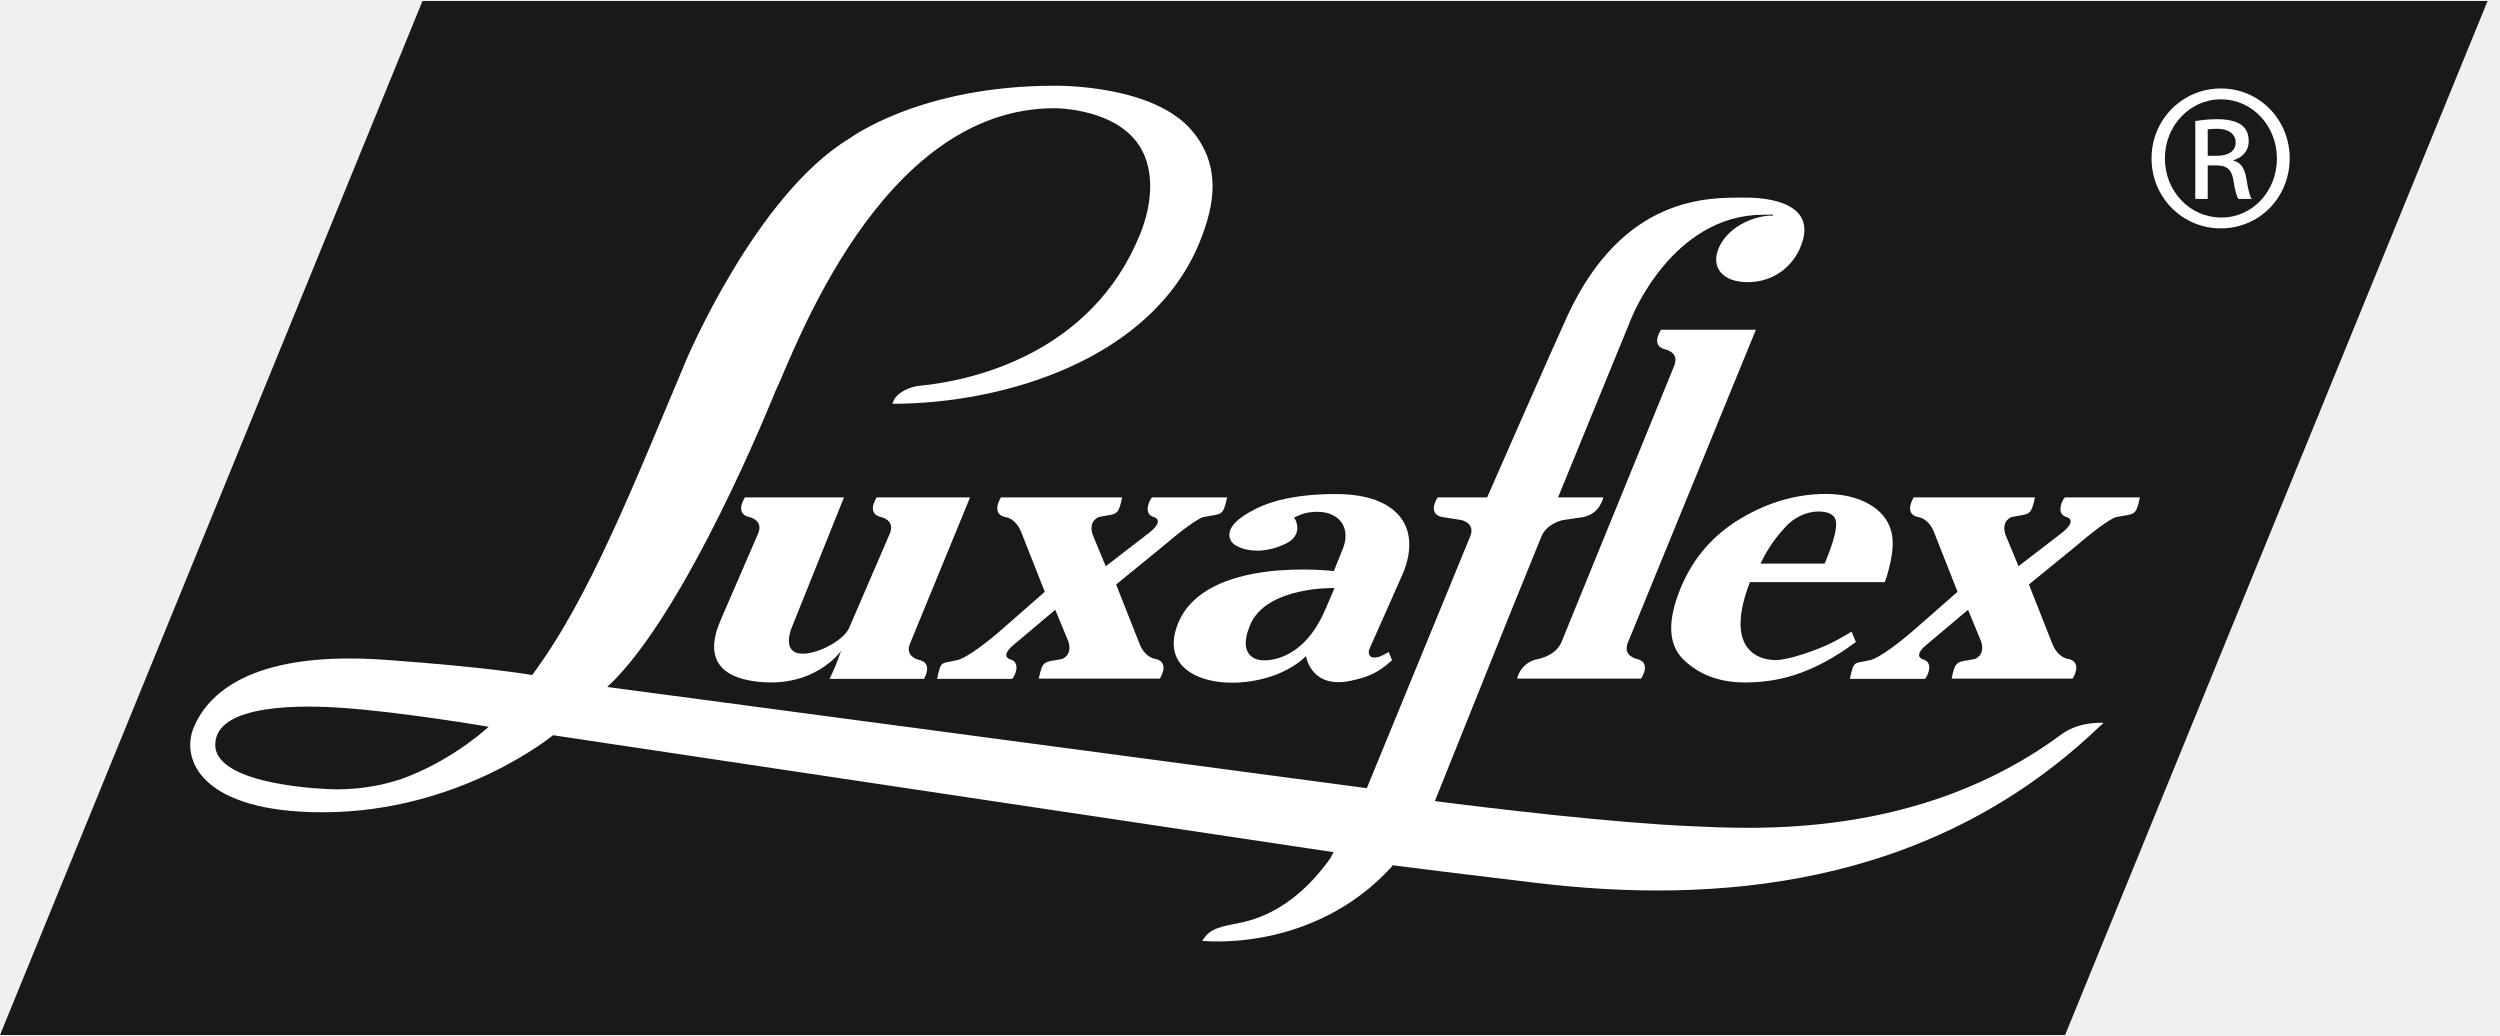
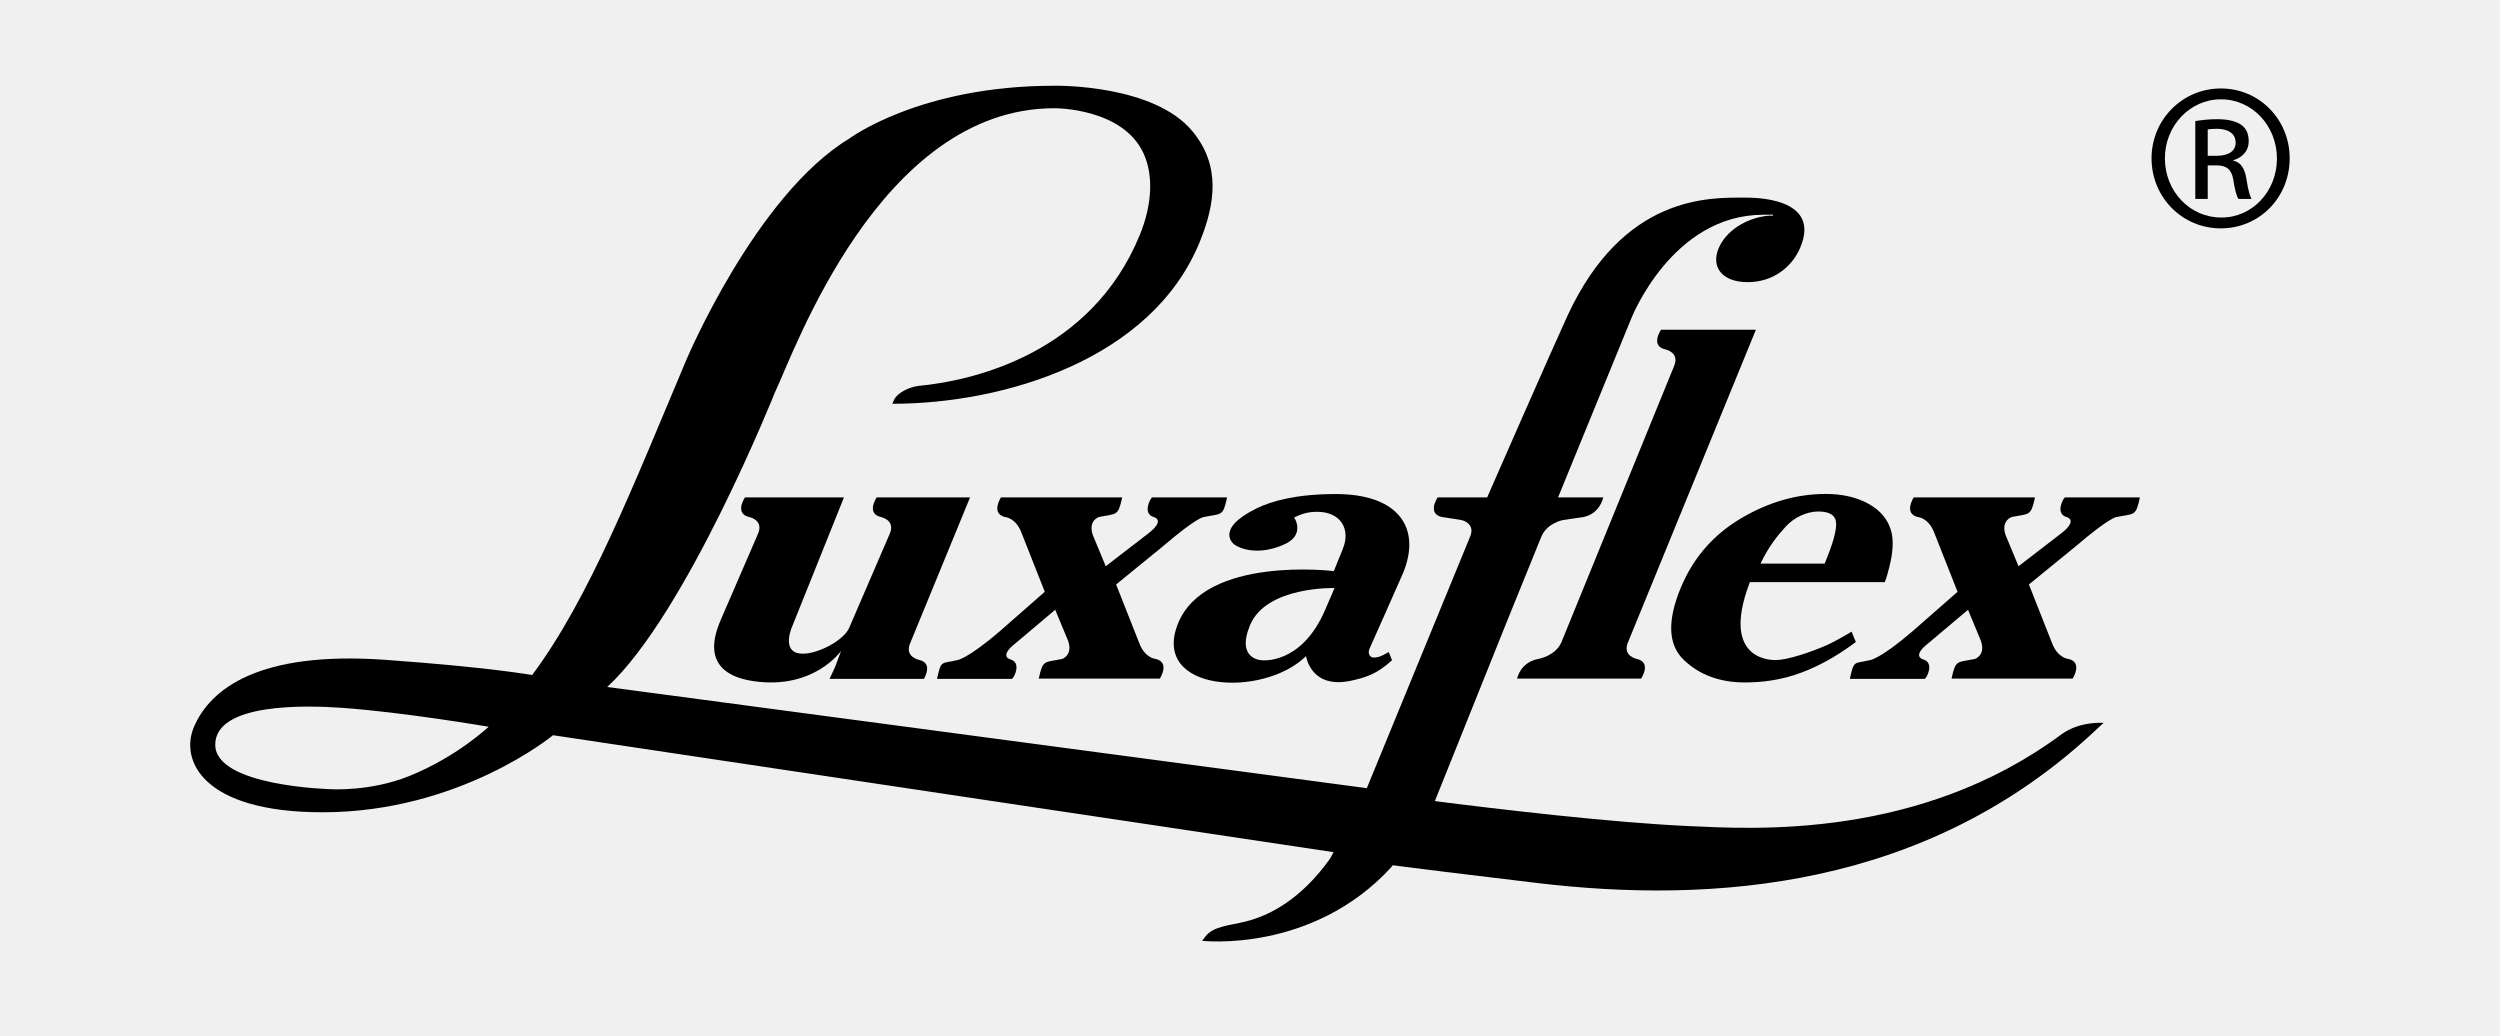
- <svg xmlns="http://www.w3.org/2000/svg" xmlns:xlink="http://www.w3.org/1999/xlink" width="157px" height="65px" viewBox="0 0 157 65" version="1.1">
-   <defs>
-     <path id="path-1" d="M0.015,0.057 L156.222,0.057 L156.222,65 L0.015,65" />
-   </defs>
-   <g id="Page-1" stroke="none" stroke-width="1" fill="none" fill-rule="evenodd">
-     <g id="2.-Navigatie" transform="translate(-180, -10)">
-       <g id="Menu-">
-         <g id="Logo-Luxaflex_CMYK" transform="translate(180, 10)">
-           <g id="Group-3">
-             <mask id="mask-2" fill="white">
-               <use xlink:href="#path-1" />
-             </mask>
-             <g id="Clip-2" />
-             <path d="M26.535,0.057 L0,65 L129.687,65 L156.222,0.057 L26.535,0.057" id="Fill-1" fill="#1A1918" mask="url(#mask-2)" />
-           </g>
-           <path d="M57.15,40.414 C56.805,41.265 57.716,41.44 57.716,41.44 C58.626,41.648 58.041,42.586 58.028,42.633 L52.098,42.633 L52.44,41.894 L52.823,40.873 C52.823,40.873 51.115,43.334 47.316,42.776 C43.485,42.214 45.219,39.117 45.357,38.709 L47.615,33.495 C47.96,32.645 47.049,32.469 47.049,32.469 C46.139,32.261 46.725,31.323 46.785,31.236 L53.001,31.236 L49.785,39.252 C49.785,39.252 49.111,40.673 50.008,40.991 C50.905,41.31 52.899,40.334 53.311,39.468 L55.887,33.495 C56.232,32.645 55.321,32.469 55.321,32.469 C54.411,32.261 54.997,31.323 55.057,31.236 L60.92,31.236 L57.15,40.414" id="Fill-4" fill="#FFFFFF" />
-           <path d="M120.938,31.236 L127.797,31.236 C127.539,32.447 127.448,32.237 126.333,32.469 C126.333,32.469 125.651,32.682 125.944,33.584 L126.763,35.559 L129.467,33.477 C130.527,32.644 129.784,32.472 129.784,32.472 C129.067,32.268 129.54,31.336 129.674,31.236 L134.385,31.236 C134.127,32.462 134.036,32.237 132.921,32.469 C132.921,32.469 132.522,32.453 130.315,34.34 L127.416,36.705 L128.875,40.403 C129.238,41.347 129.906,41.383 129.906,41.383 C130.78,41.591 130.218,42.529 130.16,42.616 L122.558,42.616 C122.815,41.405 122.906,41.615 124.021,41.383 C124.021,41.383 124.703,41.17 124.41,40.269 L123.592,38.293 L121.088,40.404 C120.028,41.236 120.772,41.409 120.772,41.409 C121.488,41.612 121.016,42.545 120.882,42.631 L116.172,42.631 C116.429,41.419 116.447,41.7 117.387,41.465 C117.387,41.465 117.977,41.479 120.16,39.597 L122.935,37.164 L121.469,33.449 C121.106,32.505 120.438,32.469 120.438,32.469 C119.564,32.261 120.126,31.323 120.184,31.236 L125.952,31.236" id="Fill-5" fill="#FFFFFF" />
-           <path d="M63.615,31.236 L70.473,31.236 C70.216,32.447 70.125,32.237 69.01,32.469 C69.01,32.469 68.328,32.682 68.621,33.584 L69.44,35.559 L72.144,33.477 C73.204,32.644 72.46,32.472 72.46,32.472 C71.744,32.268 72.217,31.336 72.351,31.236 L77.061,31.236 C76.803,32.462 76.713,32.237 75.598,32.469 C75.598,32.469 75.199,32.453 72.991,34.34 L70.092,36.705 L71.552,40.403 C71.915,41.347 72.582,41.383 72.582,41.383 C73.457,41.591 72.895,42.529 72.837,42.616 L65.235,42.616 C65.492,41.405 65.583,41.615 66.698,41.383 C66.698,41.383 67.38,41.17 67.087,40.269 L66.268,38.293 L63.765,40.404 C62.705,41.236 63.449,41.409 63.449,41.409 C64.165,41.612 63.692,42.545 63.559,42.631 L58.848,42.631 C59.106,41.419 59.123,41.7 60.064,41.465 C60.064,41.465 60.653,41.479 62.837,39.597 L65.612,37.164 L64.146,33.449 C63.783,32.505 63.115,32.469 63.115,32.469 C62.241,32.261 62.803,31.323 62.861,31.236 L68.628,31.236" id="Fill-6" fill="#FFFFFF" />
-           <path d="M112.155,33.058 C112.668,32.501 113.455,32.122 114.191,32.122 C114.907,32.122 115.279,32.364 115.308,32.848 C115.336,33.332 115.096,34.181 114.586,35.396 L110.561,35.395 C111.062,34.327 111.642,33.616 112.155,33.058 L112.155,33.058 Z M116.279,39.667 C115.604,40.076 115.052,40.373 114.621,40.559 C113.807,40.915 112.285,41.45 111.535,41.449 C111.535,41.449 107.929,41.682 109.892,36.558 L118.363,36.56 C118.455,36.337 118.552,36.016 118.653,35.595 C118.878,34.698 118.92,33.968 118.779,33.403 C118.589,32.657 118.118,32.073 117.366,31.652 C116.614,31.231 115.713,31.02 114.664,31.02 C112.823,31.02 111.037,31.537 109.305,32.57 C107.573,33.604 106.32,35.056 105.547,36.926 C104.692,38.994 104.757,40.499 105.742,41.442 C106.727,42.386 108.006,42.857 109.578,42.858 C110.672,42.858 111.703,42.704 112.675,42.396 C113.966,41.981 115.257,41.286 116.548,40.316 L116.279,39.667 L116.279,39.667 Z" id="Fill-7" fill="#FFFFFF" />
-           <path d="M102.23,40.357 C101.885,41.208 102.796,41.383 102.796,41.383 C103.706,41.591 103.121,42.529 103.06,42.616 L95.276,42.616 C95.29,42.529 95.511,41.591 96.599,41.383 C96.599,41.383 97.66,41.208 98.046,40.357 L105.142,22.967 C105.486,22.116 104.576,21.941 104.576,21.941 C103.665,21.733 104.251,20.795 104.311,20.708 L110.27,20.708 L102.23,40.357" id="Fill-8" fill="#FFFFFF" />
-           <path d="M83.223,38.29 C81.73,41.779 79.242,41.464 79.242,41.464 C79.242,41.464 77.603,41.433 78.503,39.26 C79.521,36.803 83.809,36.929 83.809,36.929 L83.223,38.29 L83.223,38.29 Z M77.499,34.185 C78.053,34.572 78.769,34.572 78.769,34.572 C78.769,34.572 79.659,34.679 80.765,34.132 C81.872,33.584 81.348,32.634 81.348,32.634 L81.262,32.508 C81.791,32.237 82.185,32.142 82.735,32.142 C84.146,32.142 84.858,33.188 84.324,34.479 L83.765,35.865 C83.765,35.865 75.691,34.873 73.976,39.164 C72.26,43.454 79.296,43.868 82.02,41.205 C82.02,41.205 82.313,43.312 84.876,42.742 C85.737,42.55 86.473,42.339 87.421,41.461 L87.212,40.948 C86.934,41.107 86.739,41.205 86.626,41.241 C86.514,41.276 86.398,41.294 86.278,41.294 C86.139,41.294 86.042,41.232 85.989,41.109 C85.935,40.986 85.952,40.837 86.039,40.662 C86.039,40.662 87.983,36.302 88.116,35.981 C89.28,33.14 87.815,31.026 83.891,31.026 C81.439,31.026 79.884,31.451 78.913,31.926 C76.241,33.241 77.499,34.185 77.499,34.185 L77.499,34.185 Z" id="Fill-9" fill="#FFFFFF" />
-           <path d="M25.659,48.752 C23.248,49.712 20.822,49.563 20.822,49.563 C20.822,49.563 13.513,49.4 13.518,46.766 C13.523,44.133 19.198,44.294 21.408,44.447 C25.292,44.716 30.685,45.64 30.685,45.64 C30.685,45.64 28.681,47.548 25.659,48.752 L25.659,48.752 Z M88.532,49.856 L38.135,43.142 C43.119,38.544 48.672,24.627 48.672,24.627 C49.859,22.16 55.239,6.797 66.21,6.797 C66.272,6.796 70.53,6.776 71.829,9.663 C72.421,10.979 72.381,12.794 71.58,14.753 C68.534,22.207 61.099,23.91 57.721,24.23 C57.206,24.279 56.363,24.612 56.13,25.144 L56.039,25.357 C63.018,25.357 72.334,22.597 75.345,15.188 C76.326,12.774 76.663,10.396 74.886,8.244 C72.46,5.306 66.417,5.38 66.194,5.385 C57.757,5.385 53.337,8.703 53.337,8.703 C47.457,12.25 43.085,22.64 43.085,22.64 C39.764,30.521 36.992,37.606 33.419,42.393 C33.419,42.393 30.766,41.908 24.205,41.438 C16.248,40.868 13.2,43.266 12.181,45.649 C11.294,47.723 12.687,51.011 20.259,51.011 C28.887,51.011 34.73,46.172 34.73,46.172 L86.379,53.91 L88.532,49.856 Z" id="Fill-10" fill="#FFFFFF" />
-           <path d="M90.049,50.433 C90.069,50.39 90.09,50.35 90.11,50.307 L94.688,38.897 L96.804,33.683 C97.173,32.833 98.162,32.657 98.162,32.657 L99.439,32.469 C100.454,32.261 100.668,31.323 100.683,31.236 L97.846,31.236 L102.445,19.997 C102.445,19.997 104.988,13.486 110.734,13.486 L111.34,13.479 L111.347,13.543 L111.04,13.546 C109.603,13.692 108.358,14.543 107.923,15.607 C107.445,16.772 108.148,17.719 109.753,17.719 C111.358,17.72 112.521,16.762 113.03,15.609 C114.483,12.315 109.947,12.411 109.559,12.411 C107.384,12.411 101.961,12.206 98.431,19.844 C97.541,21.768 93.394,31.236 93.394,31.236 L90.286,31.236 C90.226,31.323 89.637,32.261 90.552,32.469 L91.764,32.657 C91.764,32.657 92.674,32.833 92.33,33.683 L85.689,49.856 L83.537,53.91 C81.702,56.488 79.717,57.508 78.196,57.879 C77.184,58.127 76.17,58.17 75.69,58.825 L75.491,59.082 C75.491,59.082 82.392,59.888 87.372,54.46 L90.049,50.433" id="Fill-11" fill="#FFFFFF" />
-           <path d="M87.221,54.311 C88.991,54.538 91.862,54.893 96.505,55.449 C107.455,56.76 121.059,55.902 131.788,45.686 L132.108,45.396 C132.108,45.396 130.65,45.273 129.499,46.087 C120.547,52.746 110.067,52.057 106.107,51.88 C101.279,51.666 94.18,50.829 89.904,50.284" id="Fill-12" fill="#FFFFFF" />
-           <path d="M138.645,9.783 L139.211,9.783 C139.854,9.783 140.4,9.55 140.4,8.946 C140.4,8.517 140.088,8.089 139.211,8.089 C138.957,8.089 138.782,8.108 138.645,8.127 L138.645,9.783 L138.645,9.783 Z M138.645,12.491 L137.865,12.491 L137.865,7.602 C138.275,7.543 138.665,7.485 139.249,7.485 C139.99,7.485 140.478,7.641 140.77,7.855 C141.063,8.069 141.218,8.4 141.218,8.868 C141.218,9.511 140.789,9.9 140.263,10.056 L140.263,10.095 C140.692,10.173 140.984,10.563 141.082,11.284 C141.199,12.043 141.316,12.336 141.394,12.491 L140.575,12.491 C140.458,12.336 140.341,11.888 140.244,11.245 C140.127,10.621 139.815,10.387 139.191,10.387 L138.645,10.387 L138.645,12.491 L138.645,12.491 Z M139.464,6.238 C137.534,6.238 135.955,7.894 135.955,9.939 C135.955,12.024 137.534,13.66 139.484,13.66 C141.433,13.68 142.992,12.024 142.992,9.959 C142.992,7.894 141.433,6.238 139.484,6.238 L139.464,6.238 L139.464,6.238 Z M139.484,5.556 C141.881,5.556 143.792,7.504 143.792,9.939 C143.792,12.413 141.881,14.342 139.464,14.342 C137.066,14.342 135.117,12.413 135.117,9.939 C135.117,7.504 137.066,5.556 139.464,5.556 L139.484,5.556 L139.484,5.556 Z" id="Fill-13" fill="#FFFFFF" />
-         </g>
-       </g>
-     </g>
-   </g>
+ <svg xmlns="http://www.w3.org/2000/svg" width="157px" height="65px" viewBox="0 0 157 65" version="1.1">
+   <path d="M57.15,40.414 C56.805,41.265 57.716,41.44 57.716,41.44 C58.626,41.648 58.041,42.586 58.028,42.633 L52.098,42.633 L52.44,41.894 L52.823,40.873 C52.823,40.873 51.115,43.334 47.316,42.776 C43.485,42.214 45.219,39.117 45.357,38.709 L47.615,33.495 C47.96,32.645 47.049,32.469 47.049,32.469 C46.139,32.261 46.725,31.323 46.785,31.236 L53.001,31.236 L49.785,39.252 C49.785,39.252 49.111,40.673 50.008,40.991 C50.905,41.31 52.899,40.334 53.311,39.468 L55.887,33.495 C56.232,32.645 55.321,32.469 55.321,32.469 C54.411,32.261 54.997,31.323 55.057,31.236 L60.92,31.236 L57.15,40.414" fill="currentColor" />
+   <path d="M120.938,31.236 L127.797,31.236 C127.539,32.447 127.448,32.237 126.333,32.469 C126.333,32.469 125.651,32.682 125.944,33.584 L126.763,35.559 L129.467,33.477 C130.527,32.644 129.784,32.472 129.784,32.472 C129.067,32.268 129.54,31.336 129.674,31.236 L134.385,31.236 C134.127,32.462 134.036,32.237 132.921,32.469 C132.921,32.469 132.522,32.453 130.315,34.34 L127.416,36.705 L128.875,40.403 C129.238,41.347 129.906,41.383 129.906,41.383 C130.78,41.591 130.218,42.529 130.16,42.616 L122.558,42.616 C122.815,41.405 122.906,41.615 124.021,41.383 C124.021,41.383 124.703,41.17 124.41,40.269 L123.592,38.293 L121.088,40.404 C120.028,41.236 120.772,41.409 120.772,41.409 C121.488,41.612 121.016,42.545 120.882,42.631 L116.172,42.631 C116.429,41.419 116.447,41.7 117.387,41.465 C117.387,41.465 117.977,41.479 120.16,39.597 L122.935,37.164 L121.469,33.449 C121.106,32.505 120.438,32.469 120.438,32.469 C119.564,32.261 120.126,31.323 120.184,31.236 L125.952,31.236" fill="currentColor" />
+   <path d="M63.615,31.236 L70.473,31.236 C70.216,32.447 70.125,32.237 69.01,32.469 C69.01,32.469 68.328,32.682 68.621,33.584 L69.44,35.559 L72.144,33.477 C73.204,32.644 72.46,32.472 72.46,32.472 C71.744,32.268 72.217,31.336 72.351,31.236 L77.061,31.236 C76.803,32.462 76.713,32.237 75.598,32.469 C75.598,32.469 75.199,32.453 72.991,34.34 L70.092,36.705 L71.552,40.403 C71.915,41.347 72.582,41.383 72.582,41.383 C73.457,41.591 72.895,42.529 72.837,42.616 L65.235,42.616 C65.492,41.405 65.583,41.615 66.698,41.383 C66.698,41.383 67.38,41.17 67.087,40.269 L66.268,38.293 L63.765,40.404 C62.705,41.236 63.449,41.409 63.449,41.409 C64.165,41.612 63.692,42.545 63.559,42.631 L58.848,42.631 C59.106,41.419 59.123,41.7 60.064,41.465 C60.064,41.465 60.653,41.479 62.837,39.597 L65.612,37.164 L64.146,33.449 C63.783,32.505 63.115,32.469 63.115,32.469 C62.241,32.261 62.803,31.323 62.861,31.236 L68.628,31.236" fill="currentColor" />
+   <path d="M112.155,33.058 C112.668,32.501 113.455,32.122 114.191,32.122 C114.907,32.122 115.279,32.364 115.308,32.848 C115.336,33.332 115.096,34.181 114.586,35.396 L110.561,35.395 C111.062,34.327 111.642,33.616 112.155,33.058 L112.155,33.058 Z M116.279,39.667 C115.604,40.076 115.052,40.373 114.621,40.559 C113.807,40.915 112.285,41.45 111.535,41.449 C111.535,41.449 107.929,41.682 109.892,36.558 L118.363,36.56 C118.455,36.337 118.552,36.016 118.653,35.595 C118.878,34.698 118.92,33.968 118.779,33.403 C118.589,32.657 118.118,32.073 117.366,31.652 C116.614,31.231 115.713,31.02 114.664,31.02 C112.823,31.02 111.037,31.537 109.305,32.57 C107.573,33.604 106.32,35.056 105.547,36.926 C104.692,38.994 104.757,40.499 105.742,41.442 C106.727,42.386 108.006,42.857 109.578,42.858 C110.672,42.858 111.703,42.704 112.675,42.396 C113.966,41.981 115.257,41.286 116.548,40.316 L116.279,39.667 L116.279,39.667 Z" fill="currentColor" />
+   <path d="M102.23,40.357 C101.885,41.208 102.796,41.383 102.796,41.383 C103.706,41.591 103.121,42.529 103.06,42.616 L95.276,42.616 C95.29,42.529 95.511,41.591 96.599,41.383 C96.599,41.383 97.66,41.208 98.046,40.357 L105.142,22.967 C105.486,22.116 104.576,21.941 104.576,21.941 C103.665,21.733 104.251,20.795 104.311,20.708 L110.27,20.708 L102.23,40.357" fill="currentColor" />
+   <path d="M83.223,38.29 C81.73,41.779 79.242,41.464 79.242,41.464 C79.242,41.464 77.603,41.433 78.503,39.26 C79.521,36.803 83.809,36.929 83.809,36.929 L83.223,38.29 L83.223,38.29 Z M77.499,34.185 C78.053,34.572 78.769,34.572 78.769,34.572 C78.769,34.572 79.659,34.679 80.765,34.132 C81.872,33.584 81.348,32.634 81.348,32.634 L81.262,32.508 C81.791,32.237 82.185,32.142 82.735,32.142 C84.146,32.142 84.858,33.188 84.324,34.479 L83.765,35.865 C83.765,35.865 75.691,34.873 73.976,39.164 C72.26,43.454 79.296,43.868 82.02,41.205 C82.02,41.205 82.313,43.312 84.876,42.742 C85.737,42.55 86.473,42.339 87.421,41.461 L87.212,40.948 C86.934,41.107 86.739,41.205 86.626,41.241 C86.514,41.276 86.398,41.294 86.278,41.294 C86.139,41.294 86.042,41.232 85.989,41.109 C85.935,40.986 85.952,40.837 86.039,40.662 C86.039,40.662 87.983,36.302 88.116,35.981 C89.28,33.14 87.815,31.026 83.891,31.026 C81.439,31.026 79.884,31.451 78.913,31.926 C76.241,33.241 77.499,34.185 77.499,34.185 L77.499,34.185 Z" fill="currentColor" />
+   <path d="M25.659,48.752 C23.248,49.712 20.822,49.563 20.822,49.563 C20.822,49.563 13.513,49.4 13.518,46.766 C13.523,44.133 19.198,44.294 21.408,44.447 C25.292,44.716 30.685,45.64 30.685,45.64 C30.685,45.64 28.681,47.548 25.659,48.752 L25.659,48.752 Z M88.532,49.856 L38.135,43.142 C43.119,38.544 48.672,24.627 48.672,24.627 C49.859,22.16 55.239,6.797 66.21,6.797 C66.272,6.796 70.53,6.776 71.829,9.663 C72.421,10.979 72.381,12.794 71.58,14.753 C68.534,22.207 61.099,23.91 57.721,24.23 C57.206,24.279 56.363,24.612 56.13,25.144 L56.039,25.357 C63.018,25.357 72.334,22.597 75.345,15.188 C76.326,12.774 76.663,10.396 74.886,8.244 C72.46,5.306 66.417,5.38 66.194,5.385 C57.757,5.385 53.337,8.703 53.337,8.703 C47.457,12.25 43.085,22.64 43.085,22.64 C39.764,30.521 36.992,37.606 33.419,42.393 C33.419,42.393 30.766,41.908 24.205,41.438 C16.248,40.868 13.2,43.266 12.181,45.649 C11.294,47.723 12.687,51.011 20.259,51.011 C28.887,51.011 34.73,46.172 34.73,46.172 L86.379,53.91 L88.532,49.856 Z" fill="currentColor" />
+   <path d="M90.049,50.433 C90.069,50.39 90.09,50.35 90.11,50.307 L94.688,38.897 L96.804,33.683 C97.173,32.833 98.162,32.657 98.162,32.657 L99.439,32.469 C100.454,32.261 100.668,31.323 100.683,31.236 L97.846,31.236 L102.445,19.997 C102.445,19.997 104.988,13.486 110.734,13.486 L111.34,13.479 L111.347,13.543 L111.04,13.546 C109.603,13.692 108.358,14.543 107.923,15.607 C107.445,16.772 108.148,17.719 109.753,17.719 C111.358,17.72 112.521,16.762 113.03,15.609 C114.483,12.315 109.947,12.411 109.559,12.411 C107.384,12.411 101.961,12.206 98.431,19.844 C97.541,21.768 93.394,31.236 93.394,31.236 L90.286,31.236 C90.226,31.323 89.637,32.261 90.552,32.469 L91.764,32.657 C91.764,32.657 92.674,32.833 92.33,33.683 L85.689,49.856 L83.537,53.91 C81.702,56.488 79.717,57.508 78.196,57.879 C77.184,58.127 76.17,58.17 75.69,58.825 L75.491,59.082 C75.491,59.082 82.392,59.888 87.372,54.46 L90.049,50.433" fill="currentColor" />
+   <path d="M87.221,54.311 C88.991,54.538 91.862,54.893 96.505,55.449 C107.455,56.76 121.059,55.902 131.788,45.686 L132.108,45.396 C132.108,45.396 130.65,45.273 129.499,46.087 C120.547,52.746 110.067,52.057 106.107,51.88 C101.279,51.666 94.18,50.829 89.904,50.284" fill="currentColor" />
+   <path d="M138.645,9.783 L139.211,9.783 C139.854,9.783 140.4,9.55 140.4,8.946 C140.4,8.517 140.088,8.089 139.211,8.089 C138.957,8.089 138.782,8.108 138.645,8.127 L138.645,9.783 L138.645,9.783 Z M138.645,12.491 L137.865,12.491 L137.865,7.602 C138.275,7.543 138.665,7.485 139.249,7.485 C139.99,7.485 140.478,7.641 140.77,7.855 C141.063,8.069 141.218,8.4 141.218,8.868 C141.218,9.511 140.789,9.9 140.263,10.056 L140.263,10.095 C140.692,10.173 140.984,10.563 141.082,11.284 C141.199,12.043 141.316,12.336 141.394,12.491 L140.575,12.491 C140.458,12.336 140.341,11.888 140.244,11.245 C140.127,10.621 139.815,10.387 139.191,10.387 L138.645,10.387 L138.645,12.491 L138.645,12.491 Z M139.464,6.238 C137.534,6.238 135.955,7.894 135.955,9.939 C135.955,12.024 137.534,13.66 139.484,13.66 C141.433,13.68 142.992,12.024 142.992,9.959 C142.992,7.894 141.433,6.238 139.484,6.238 L139.464,6.238 L139.464,6.238 Z M139.484,5.556 C141.881,5.556 143.792,7.504 143.792,9.939 C143.792,12.413 141.881,14.342 139.464,14.342 C137.066,14.342 135.117,12.413 135.117,9.939 C135.117,7.504 137.066,5.556 139.464,5.556 L139.484,5.556 L139.484,5.556 Z" fill="currentColor" />
</svg>
